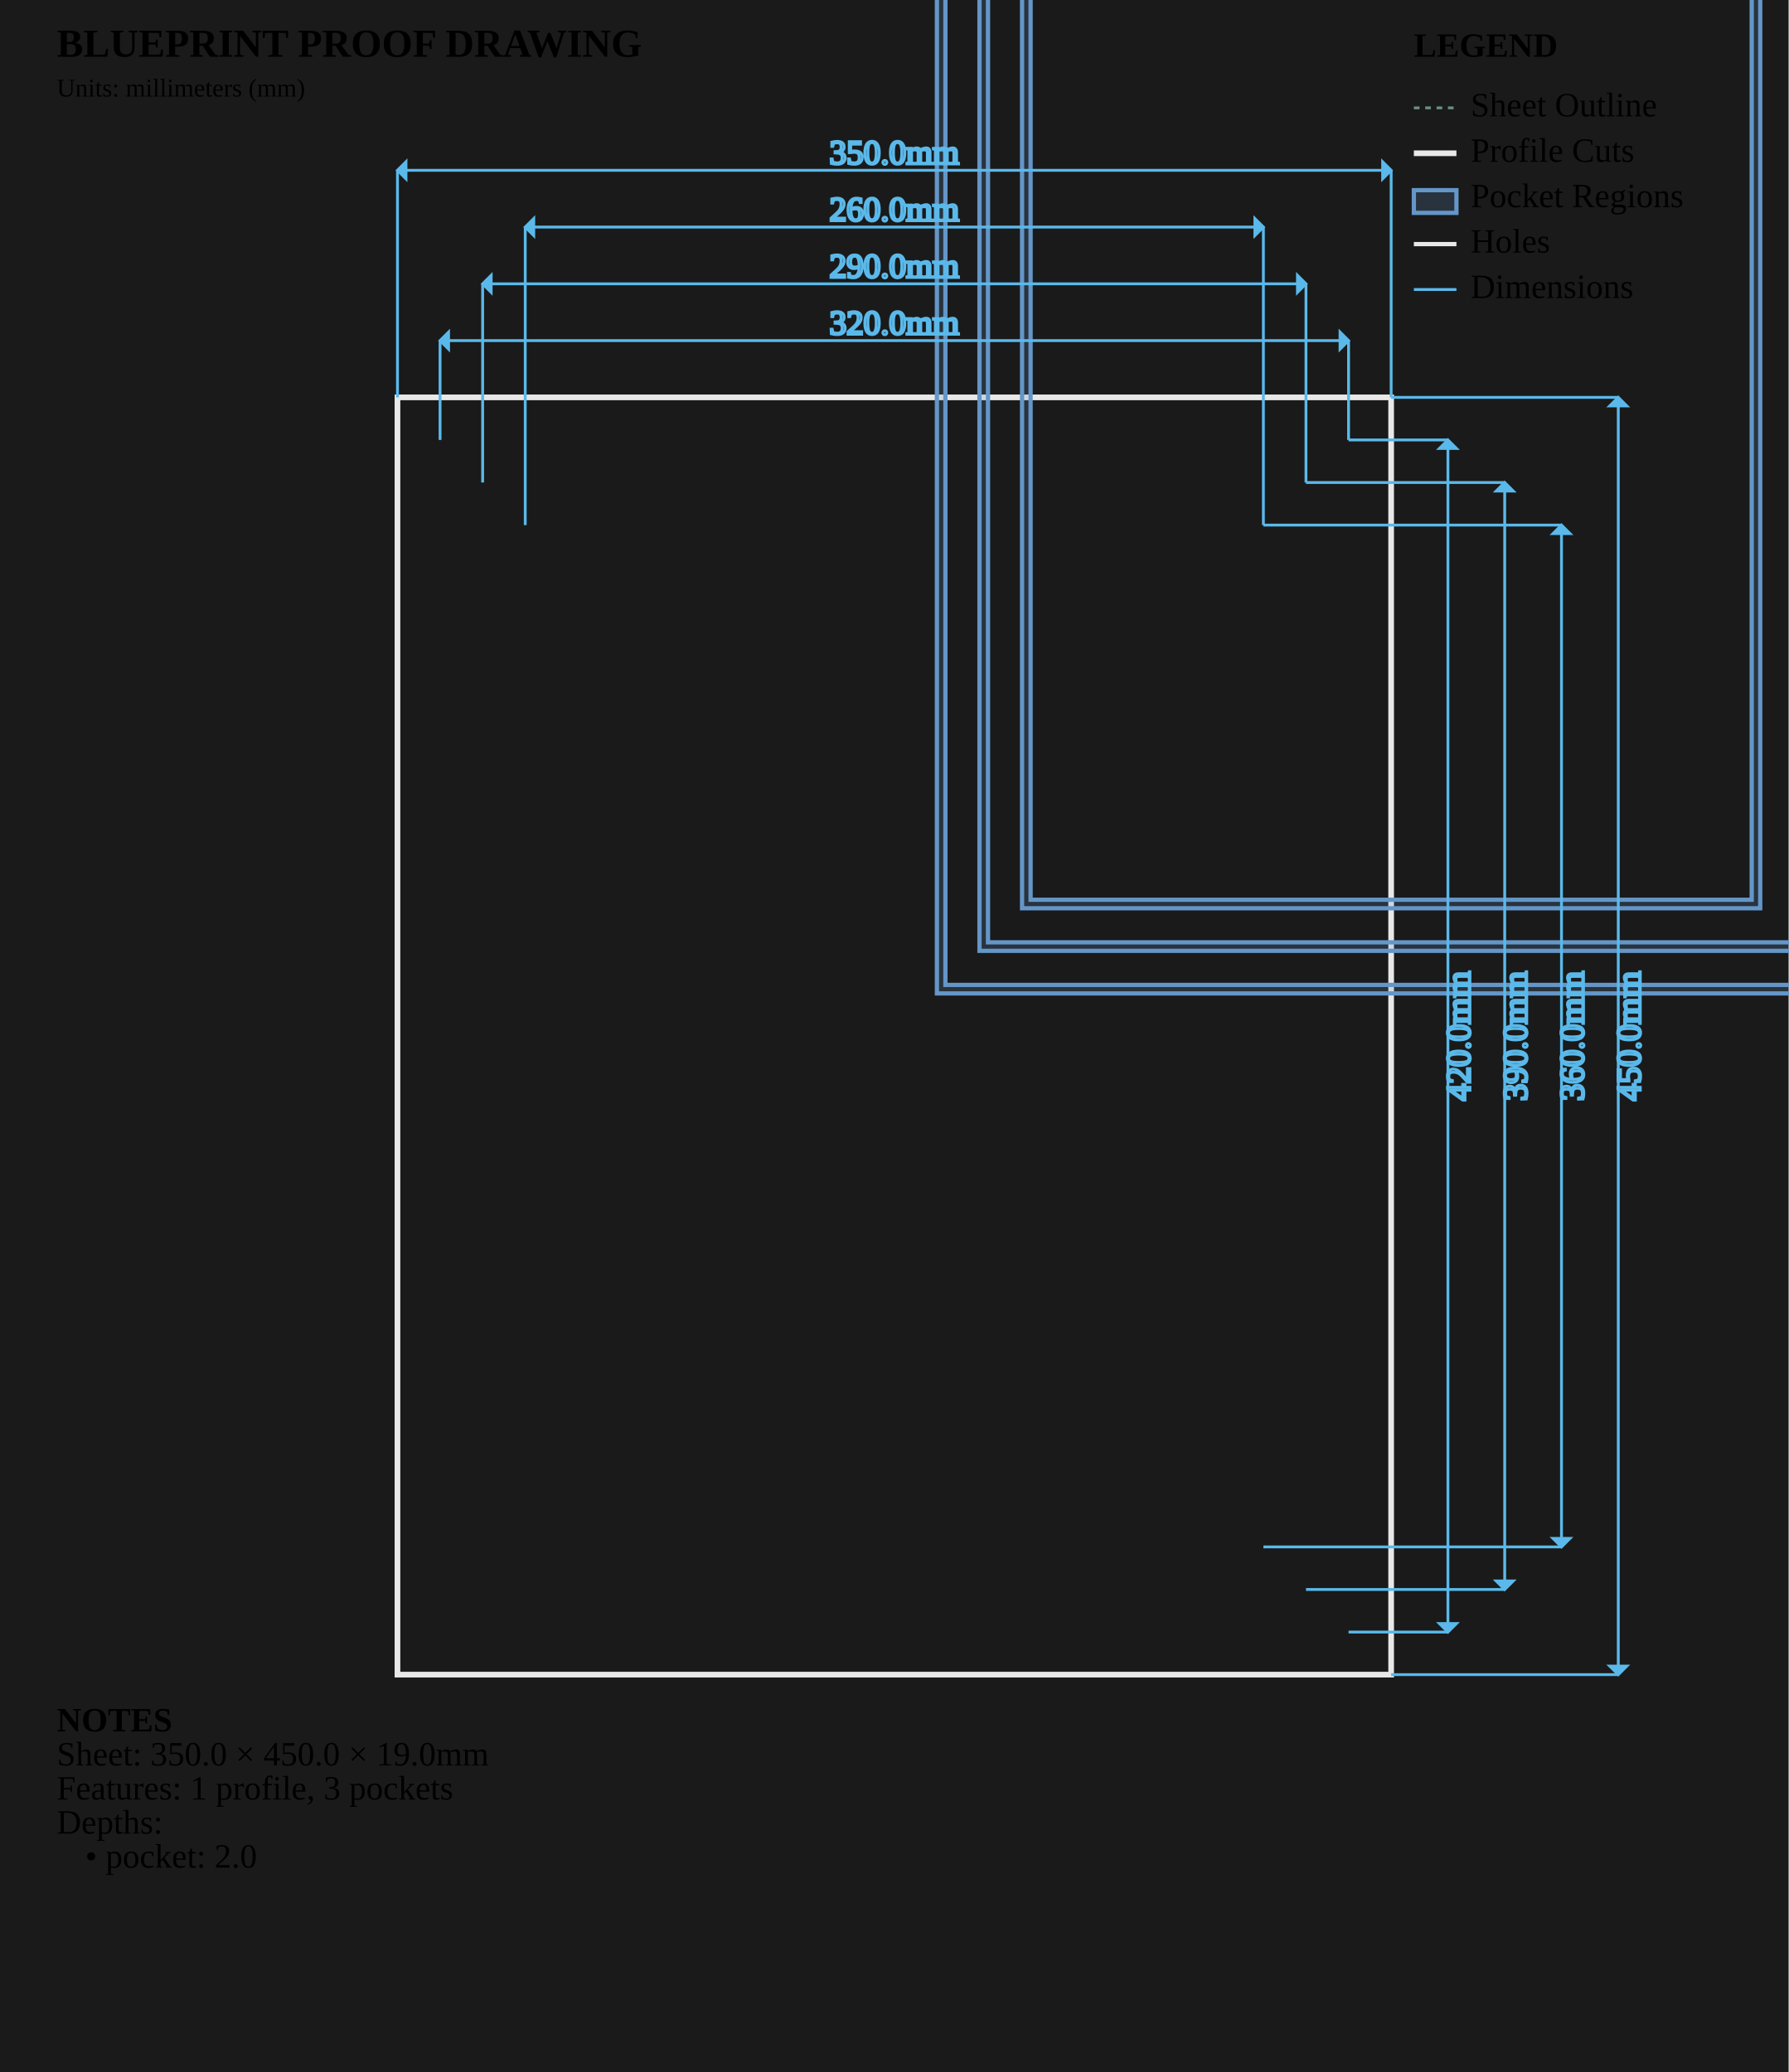
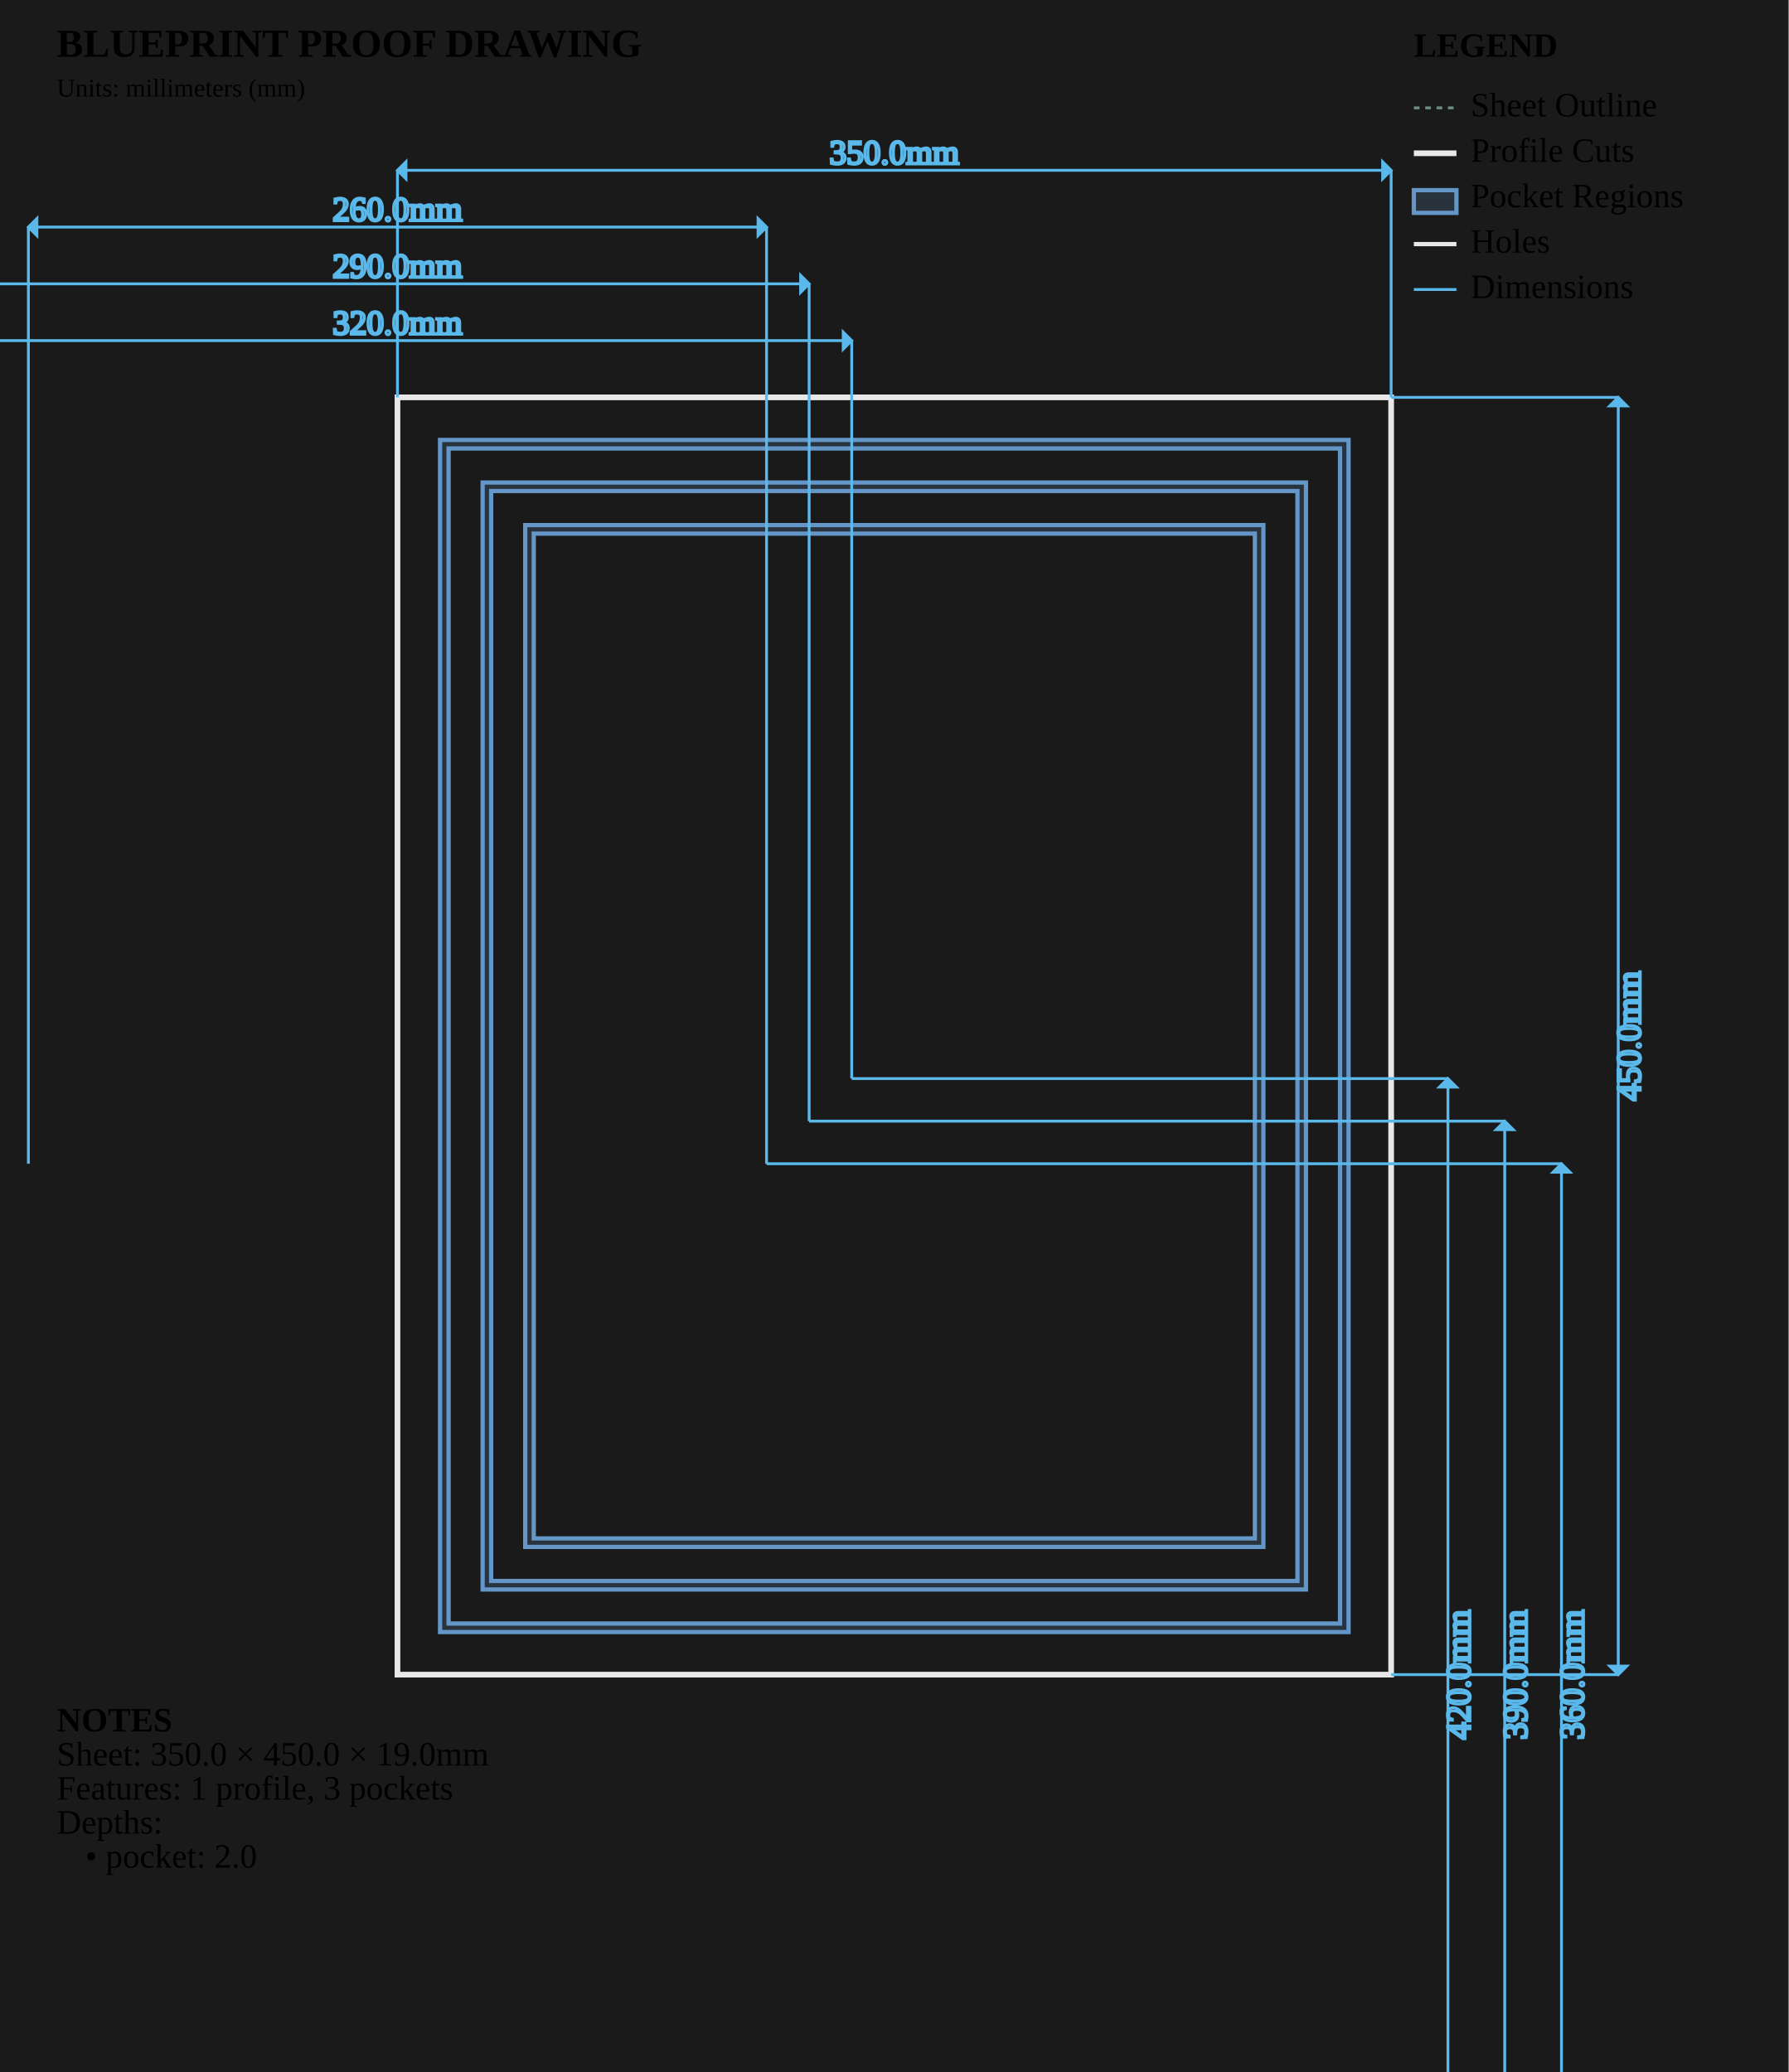
<svg xmlns="http://www.w3.org/2000/svg" viewBox="0 0 630.0 730.0" width="630.0mm" height="730.0mm">
  <style>
        .sheet-outline { stroke: #6b8e7f; stroke-width: 1; fill: none; stroke-dasharray: 2,2; }
        .profile-cuts { stroke: #e8e8e8; stroke-width: 2; fill: none; }
        .waste-cuts { stroke: #ff9500; stroke-width: 2; fill: none; stroke-dasharray: 8,4; }
        .pocket-regions { stroke: #6496c8; stroke-width: 1.5; fill: #6496c8; fill-opacity: 0.2; }
        .holes { stroke: #e8e8e8; stroke-width: 1.5; fill: none; }
        .engrave-paths { stroke: #888888; stroke-width: 1; fill: none; stroke-dasharray: 4,4; }
        .construction { stroke: #6b8e7f; stroke-width: 0.5; fill: none; stroke-dasharray: 2,2; }
        .dimensions { stroke: #5ab9ea; stroke-width: 1; fill: none; }
        .dimension-text { fill:
        .gap-dimensions { stroke: #ff9500; stroke-width: 1; fill: none; }
        .gap-text { fill:
        .notes { fill: #cccccc; font-family: monospace; font-size: 10px; }
        .legend { fill: #cccccc; font-family: monospace; font-size: 10px; }
        .part-label { fill: #ffcc00; font-family: monospace; font-size: 8px; font-weight: bold; }
    </style>
  <rect x="0" y="0" width="630.0" height="730.0" fill="#1a1a1a" />
  <g id="SHEET_OUTLINE" class="sheet-outline">
    <rect x="140" y="140" width="350.0" height="450.0" />
  </g>
  <g id="PROFILE_CUTS" class="profile-cuts">
    <rect x="140.0" y="140.0" width="350.0" height="450.0" />
  </g>
  <g id="WASTE_CUTS" class="waste-cuts" />
  <g id="POCKET_REGIONS" class="pocket-regions">
-     <path d="M 330.000 -70.000 L 650.000 -70.000 L 650.000 350.000 L 330.000 350.000 Z M 647.000 347.000 L 647.000 -67.000 L 333.000 -67.000 L 333.000 347.000 Z" fill-rule="evenodd" />
-     <path d="M 345.000 -55.000 L 635.000 -55.000 L 635.000 335.000 L 345.000 335.000 Z M 632.000 332.000 L 632.000 -52.000 L 348.000 -52.000 L 348.000 332.000 Z" fill-rule="evenodd" />
-     <path d="M 360.000 -40.000 L 620.000 -40.000 L 620.000 320.000 L 360.000 320.000 Z M 617.000 317.000 L 617.000 -37.000 L 363.000 -37.000 L 363.000 317.000 Z" fill-rule="evenodd" />
+     <path d="M 155.000 155.000 L 475.000 155.000 L 475.000 575.000 L 155.000 575.000 Z M 472.000 572.000 L 472.000 158.000 L 158.000 158.000 L 158.000 572.000 Z" fill-rule="evenodd" />
+     <path d="M 170.000 170.000 L 460.000 170.000 L 460.000 560.000 L 170.000 560.000 Z M 457.000 557.000 L 457.000 173.000 L 173.000 173.000 L 173.000 557.000 Z" fill-rule="evenodd" />
+     <path d="M 185.000 185.000 L 445.000 185.000 L 445.000 545.000 L 185.000 545.000 Z M 442.000 542.000 L 442.000 188.000 L 188.000 188.000 L 188.000 542.000 Z" fill-rule="evenodd" />
  </g>
  <g id="ENGRAVE_PATHS" class="engrave-paths" />
  <g id="HOLES" class="holes" />
  <g id="LABELS" class="labels" />
  <g id="CONSTRUCTION" class="construction" />
  <g id="DIMENSIONS" class="dimensions">
-     <line x1="155.0" y1="155.0" x2="155.0" y2="120.0" stroke="#5ab9ea" stroke-width="1" />
-     <line x1="475.0" y1="155.0" x2="475.0" y2="120.0" stroke="#5ab9ea" stroke-width="1" />
-     <line x1="155.0" y1="120.0" x2="475.0" y2="120.0" stroke="#5ab9ea" stroke-width="1" />
-     <polygon points="155.0,120.0 158.0,117.0 158.0,123.0" fill="#5ab9ea" />
-     <polygon points="475.0,120.0 472.0,117.0 472.0,123.0" fill="#5ab9ea" />
-     <text x="315.0" y="115.0" class="dimension-text" text-anchor="middle" dominant-baseline="middle">320.0mm</text>
-     <line x1="475.0" y1="155.0" x2="510.0" y2="155.0" stroke="#5ab9ea" stroke-width="1" />
-     <line x1="475.0" y1="575.0" x2="510.0" y2="575.0" stroke="#5ab9ea" stroke-width="1" />
-     <line x1="510.0" y1="155.0" x2="510.0" y2="575.0" stroke="#5ab9ea" stroke-width="1" />
-     <polygon points="510.0,155.0 507.0,158.0 513.0,158.0" fill="#5ab9ea" />
-     <polygon points="510.0,575.0 507.0,572.0 513.0,572.0" fill="#5ab9ea" />
-     <text x="515.0" y="365.0" class="dimension-text" text-anchor="middle" dominant-baseline="middle" transform="rotate(-90 515.0 365.0)">420.0mm</text>
-     <line x1="170.0" y1="170.0" x2="170.0" y2="100.0" stroke="#5ab9ea" stroke-width="1" />
-     <line x1="460.0" y1="170.0" x2="460.0" y2="100.0" stroke="#5ab9ea" stroke-width="1" />
-     <line x1="170.0" y1="100.0" x2="460.0" y2="100.0" stroke="#5ab9ea" stroke-width="1" />
-     <polygon points="170.0,100.0 173.0,97.0 173.0,103.0" fill="#5ab9ea" />
-     <polygon points="460.0,100.0 457.0,97.0 457.0,103.0" fill="#5ab9ea" />
-     <text x="315.0" y="95.0" class="dimension-text" text-anchor="middle" dominant-baseline="middle">290.0mm</text>
-     <line x1="460.0" y1="170.0" x2="530.0" y2="170.0" stroke="#5ab9ea" stroke-width="1" />
-     <line x1="460.0" y1="560.0" x2="530.0" y2="560.0" stroke="#5ab9ea" stroke-width="1" />
-     <line x1="530.0" y1="170.0" x2="530.0" y2="560.0" stroke="#5ab9ea" stroke-width="1" />
-     <polygon points="530.0,170.0 527.0,173.0 533.0,173.0" fill="#5ab9ea" />
-     <polygon points="530.0,560.0 527.0,557.0 533.0,557.0" fill="#5ab9ea" />
-     <text x="535.0" y="365.0" class="dimension-text" text-anchor="middle" dominant-baseline="middle" transform="rotate(-90 535.0 365.0)">390.0mm</text>
-     <line x1="185.0" y1="185.0" x2="185.0" y2="80.0" stroke="#5ab9ea" stroke-width="1" />
-     <line x1="445.0" y1="185.0" x2="445.0" y2="80.0" stroke="#5ab9ea" stroke-width="1" />
-     <line x1="185.0" y1="80.0" x2="445.0" y2="80.0" stroke="#5ab9ea" stroke-width="1" />
-     <polygon points="185.0,80.0 188.0,77.0 188.0,83.0" fill="#5ab9ea" />
-     <polygon points="445.0,80.0 442.0,77.0 442.0,83.0" fill="#5ab9ea" />
-     <text x="315.0" y="75.0" class="dimension-text" text-anchor="middle" dominant-baseline="middle">260.0mm</text>
-     <line x1="445.0" y1="185.0" x2="550.0" y2="185.0" stroke="#5ab9ea" stroke-width="1" />
-     <line x1="445.0" y1="545.0" x2="550.0" y2="545.0" stroke="#5ab9ea" stroke-width="1" />
-     <line x1="550.0" y1="185.0" x2="550.0" y2="545.0" stroke="#5ab9ea" stroke-width="1" />
-     <polygon points="550.0,185.0 547.0,188.0 553.0,188.0" fill="#5ab9ea" />
-     <polygon points="550.0,545.0 547.0,542.0 553.0,542.0" fill="#5ab9ea" />
-     <text x="555.0" y="365.0" class="dimension-text" text-anchor="middle" dominant-baseline="middle" transform="rotate(-90 555.0 365.0)">360.0mm</text>
+     <line x1="-20.0" y1="380.0" x2="-20.0" y2="120.0" stroke="#5ab9ea" stroke-width="1" />
+     <line x1="300.0" y1="380.0" x2="300.0" y2="120.0" stroke="#5ab9ea" stroke-width="1" />
+     <line x1="-20.0" y1="120.0" x2="300.0" y2="120.0" stroke="#5ab9ea" stroke-width="1" />
+     <polygon points="-20.0,120.0 -17.0,117.0 -17.0,123.0" fill="#5ab9ea" />
+     <polygon points="300.0,120.0 297.0,117.0 297.0,123.0" fill="#5ab9ea" />
+     <text x="140.0" y="115.0" class="dimension-text" text-anchor="middle" dominant-baseline="middle">320.0mm</text>
+     <line x1="300.0" y1="380.0" x2="510.0" y2="380.0" stroke="#5ab9ea" stroke-width="1" />
+     <line x1="300.0" y1="800.0" x2="510.0" y2="800.0" stroke="#5ab9ea" stroke-width="1" />
+     <line x1="510.0" y1="380.0" x2="510.0" y2="800.0" stroke="#5ab9ea" stroke-width="1" />
+     <polygon points="510.0,380.0 507.0,383.0 513.0,383.0" fill="#5ab9ea" />
+     <polygon points="510.0,800.0 507.0,797.0 513.0,797.0" fill="#5ab9ea" />
+     <text x="515.0" y="590.0" class="dimension-text" text-anchor="middle" dominant-baseline="middle" transform="rotate(-90 515.0 590.0)">420.0mm</text>
+     <line x1="-5.0" y1="395.0" x2="-5.0" y2="100.0" stroke="#5ab9ea" stroke-width="1" />
+     <line x1="285.0" y1="395.0" x2="285.0" y2="100.0" stroke="#5ab9ea" stroke-width="1" />
+     <line x1="-5.0" y1="100.0" x2="285.0" y2="100.0" stroke="#5ab9ea" stroke-width="1" />
+     <polygon points="-5.0,100.0 -2.0,97.0 -2.0,103.0" fill="#5ab9ea" />
+     <polygon points="285.0,100.0 282.0,97.0 282.0,103.0" fill="#5ab9ea" />
+     <text x="140.0" y="95.0" class="dimension-text" text-anchor="middle" dominant-baseline="middle">290.0mm</text>
+     <line x1="285.0" y1="395.0" x2="530.0" y2="395.0" stroke="#5ab9ea" stroke-width="1" />
+     <line x1="285.0" y1="785.0" x2="530.0" y2="785.0" stroke="#5ab9ea" stroke-width="1" />
+     <line x1="530.0" y1="395.0" x2="530.0" y2="785.0" stroke="#5ab9ea" stroke-width="1" />
+     <polygon points="530.0,395.0 527.0,398.0 533.0,398.0" fill="#5ab9ea" />
+     <polygon points="530.0,785.0 527.0,782.0 533.0,782.0" fill="#5ab9ea" />
+     <text x="535.0" y="590.0" class="dimension-text" text-anchor="middle" dominant-baseline="middle" transform="rotate(-90 535.0 590.0)">390.0mm</text>
+     <line x1="10.0" y1="410.0" x2="10.0" y2="80.0" stroke="#5ab9ea" stroke-width="1" />
+     <line x1="270.0" y1="410.0" x2="270.0" y2="80.0" stroke="#5ab9ea" stroke-width="1" />
+     <line x1="10.0" y1="80.0" x2="270.0" y2="80.0" stroke="#5ab9ea" stroke-width="1" />
+     <polygon points="10.0,80.0 13.0,77.0 13.0,83.0" fill="#5ab9ea" />
+     <polygon points="270.0,80.0 267.0,77.0 267.0,83.0" fill="#5ab9ea" />
+     <text x="140.0" y="75.0" class="dimension-text" text-anchor="middle" dominant-baseline="middle">260.0mm</text>
+     <line x1="270.0" y1="410.0" x2="550.0" y2="410.0" stroke="#5ab9ea" stroke-width="1" />
+     <line x1="270.0" y1="770.0" x2="550.0" y2="770.0" stroke="#5ab9ea" stroke-width="1" />
+     <line x1="550.0" y1="410.0" x2="550.0" y2="770.0" stroke="#5ab9ea" stroke-width="1" />
+     <polygon points="550.0,410.0 547.0,413.0 553.0,413.0" fill="#5ab9ea" />
+     <polygon points="550.0,770.0 547.0,767.0 553.0,767.0" fill="#5ab9ea" />
+     <text x="555.0" y="590.0" class="dimension-text" text-anchor="middle" dominant-baseline="middle" transform="rotate(-90 555.0 590.0)">360.0mm</text>
    <line x1="140.0" y1="140.0" x2="140.0" y2="60.0" stroke="#5ab9ea" stroke-width="1" />
    <line x1="490.0" y1="140.0" x2="490.0" y2="60.0" stroke="#5ab9ea" stroke-width="1" />
    <line x1="140.0" y1="60.0" x2="490.0" y2="60.0" stroke="#5ab9ea" stroke-width="1" />
    <polygon points="140.0,60.0 143.0,57.0 143.0,63.0" fill="#5ab9ea" />
    <polygon points="490.0,60.0 487.0,57.0 487.0,63.0" fill="#5ab9ea" />
    <text x="315.0" y="55.0" class="dimension-text" text-anchor="middle" dominant-baseline="middle">350.0mm</text>
    <line x1="490.0" y1="140.0" x2="570.0" y2="140.0" stroke="#5ab9ea" stroke-width="1" />
    <line x1="490.0" y1="590.0" x2="570.0" y2="590.0" stroke="#5ab9ea" stroke-width="1" />
    <line x1="570.0" y1="140.0" x2="570.0" y2="590.0" stroke="#5ab9ea" stroke-width="1" />
    <polygon points="570.0,140.0 567.0,143.0 573.0,143.0" fill="#5ab9ea" />
    <polygon points="570.0,590.0 567.0,587.0 573.0,587.0" fill="#5ab9ea" />
    <text x="575.0" y="365.0" class="dimension-text" text-anchor="middle" dominant-baseline="middle" transform="rotate(-90 575.0 365.0)">450.0mm</text>
  </g>
  <g id="NOTES" class="notes">
    <text x="20" y="610.0" class="notes" font-weight="bold">NOTES</text>
    <text x="20" y="622.0" class="notes">Sheet: 350.0 × 450.0 × 19.0mm</text>
    <text x="20" y="634.0" class="notes">Features: 1 profile, 3 pockets</text>
    <text x="20" y="646.0" class="notes">Depths:</text>
    <text x="30" y="658.0" class="notes">• pocket: 2.0</text>
  </g>
  <g id="TITLE_BLOCK" class="title-block">
    <text x="20" y="20" class="notes" font-weight="bold" font-size="14px">BLUEPRINT PROOF DRAWING</text>
    <text x="20" y="34" class="notes" font-size="9px">Units: millimeters (mm)</text>
  </g>
  <g id="LEGEND" class="legend">
    <text x="498.0" y="20" class="legend" font-weight="bold">LEGEND</text>
    <line x1="498.0" y1="38" x2="513.0" y2="38" stroke="#6b8e7f" stroke-width="1" stroke-dasharray="2,2" />
    <text x="518.0" y="41" class="legend">Sheet Outline</text>
    <line x1="498.0" y1="54" x2="513.0" y2="54" stroke="#e8e8e8" stroke-width="2" />
    <text x="518.0" y="57" class="legend">Profile Cuts</text>
    <rect x="498.0" y="67" width="15.0" height="8" stroke="#6496c8" stroke-width="1.5" fill="#6496c8" fill-opacity="0.2" />
    <text x="518.0" y="73" class="legend">Pocket Regions</text>
    <line x1="498.0" y1="86" x2="513.0" y2="86" stroke="#e8e8e8" stroke-width="1.5" />
    <text x="518.0" y="89" class="legend">Holes</text>
    <line x1="498.0" y1="102" x2="513.0" y2="102" stroke="#5ab9ea" stroke-width="1" />
    <text x="518.0" y="105" class="legend">Dimensions</text>
  </g>
</svg>
